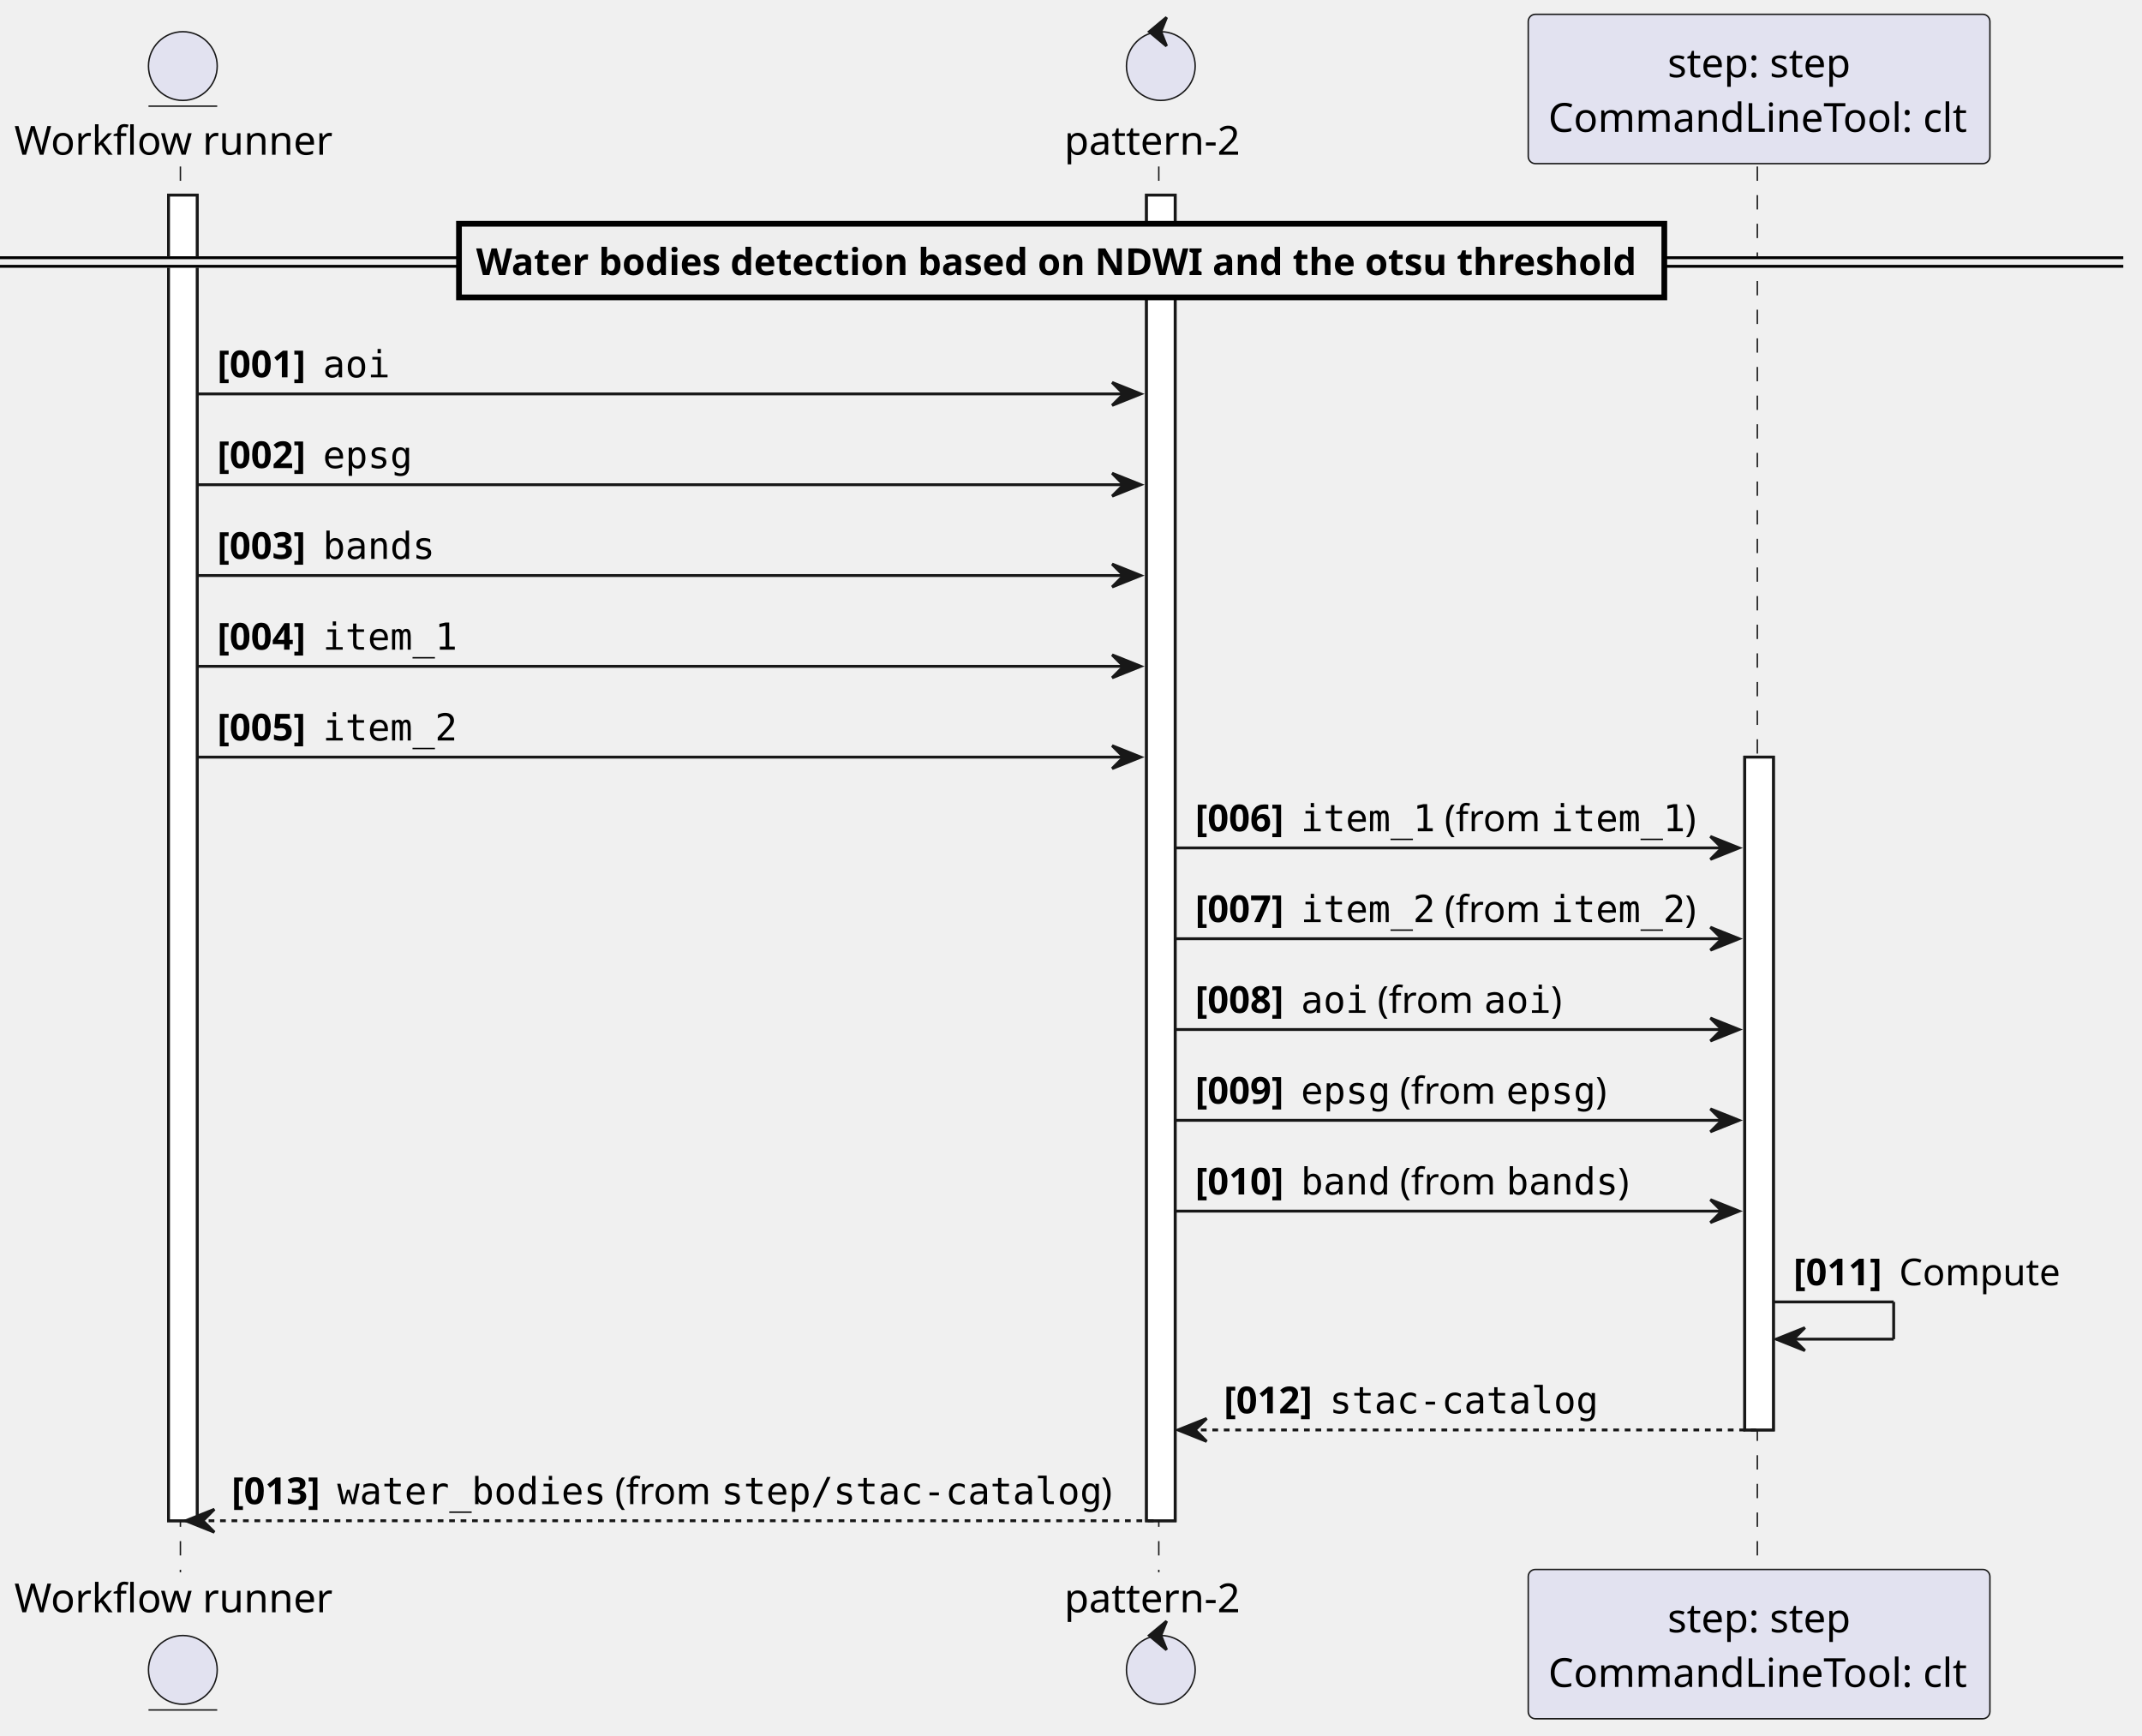
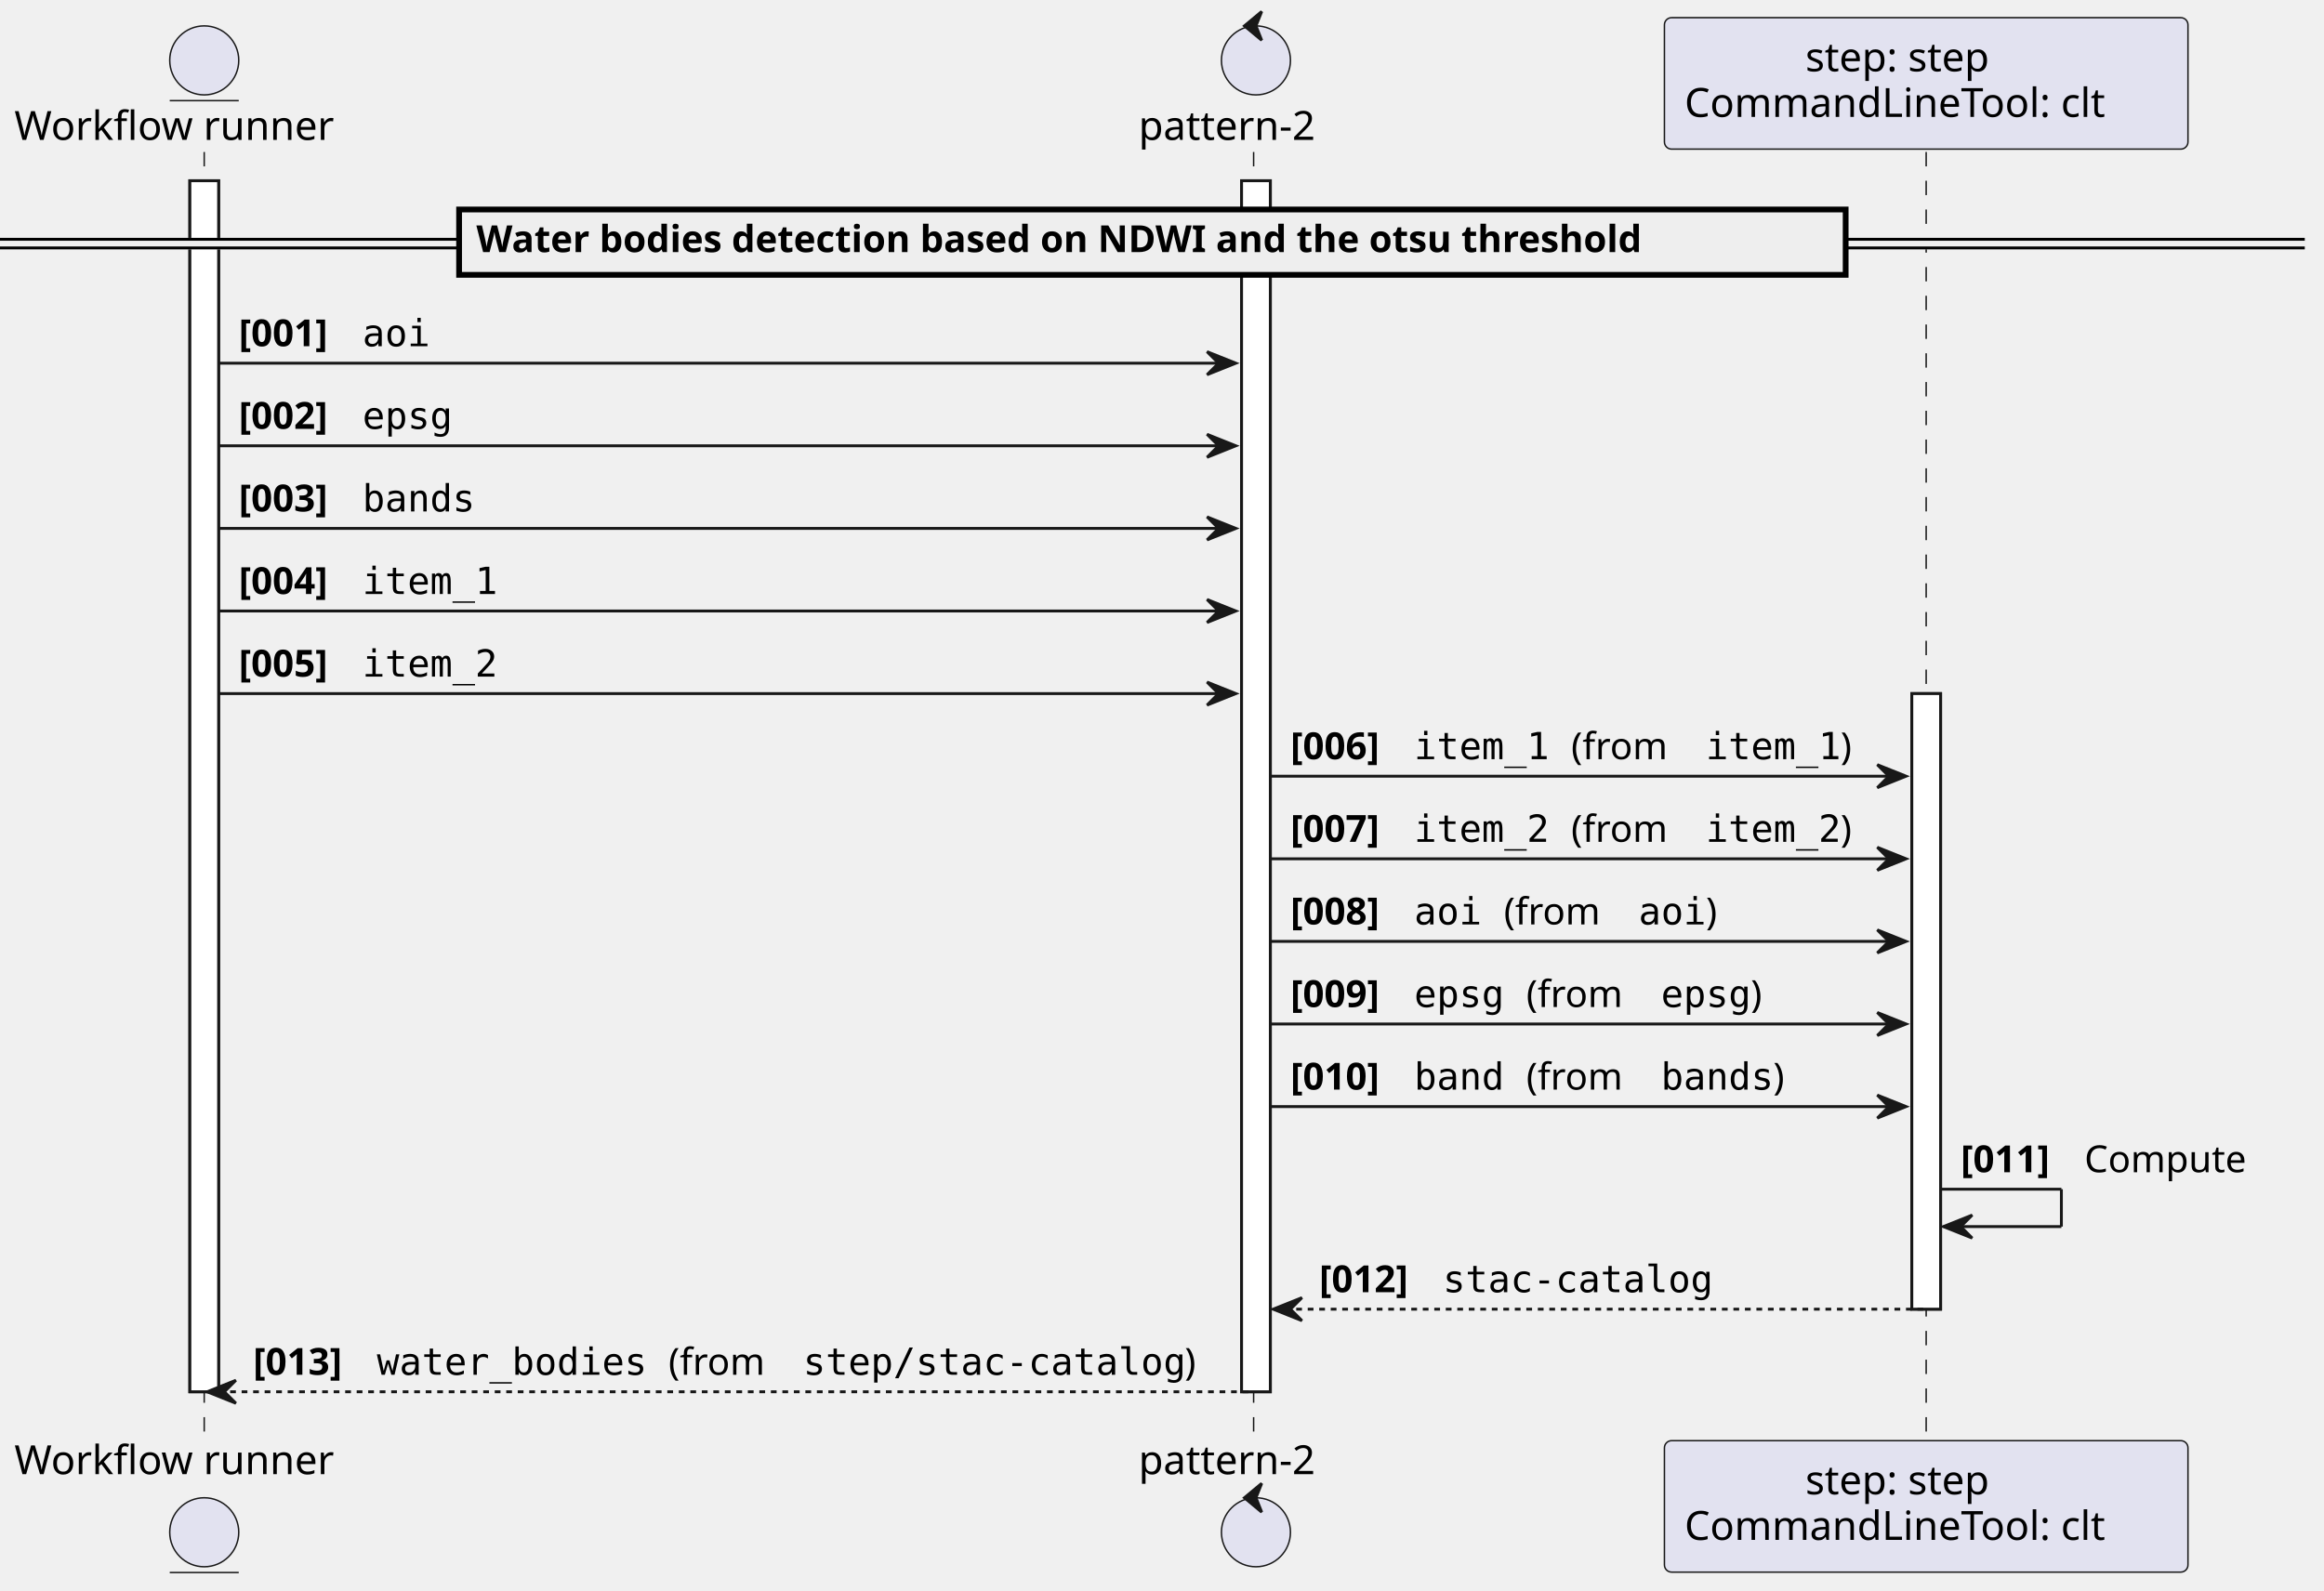
- <svg xmlns="http://www.w3.org/2000/svg" contentStyleType="text/css" data-diagram-type="SEQUENCE" height="606px" preserveAspectRatio="none" style="width:748px;height:606px;background:#FFFFFF;" version="1.1" viewBox="0 0 748 606" width="748px" zoomAndPan="magnify">
+ <svg xmlns="http://www.w3.org/2000/svg" contentStyleType="text/css" data-diagram-type="SEQUENCE" height="553px" preserveAspectRatio="none" style="width:808px;height:553px;background:#FFFFFF;" version="1.1" viewBox="0 0 808 553" width="808px" zoomAndPan="magnify">
  <defs />
  <g>
    <g>
-       <rect fill="#FFFFFF" height="462.884" style="stroke:#181818;stroke-width:1;" width="10" x="58.853" y="68.136" />
+       <rect fill="#FFFFFF" height="421.172" style="stroke:#181818;stroke-width:1;" width="10" x="66.01" y="62.859" />
    </g>
    <g>
-       <rect fill="#FFFFFF" height="462.884" style="stroke:#181818;stroke-width:1;" width="10" x="400.367" y="68.136" />
+       <rect fill="#FFFFFF" height="421.172" style="stroke:#181818;stroke-width:1;" width="10" x="431.664" y="62.859" />
    </g>
    <g>
-       <rect fill="#FFFFFF" height="234.942" style="stroke:#181818;stroke-width:1;" width="10" x="609.282" y="264.372" />
+       <rect fill="#FFFFFF" height="214.086" style="stroke:#181818;stroke-width:1;" width="10" x="664.695" y="241.219" />
    </g>
    <g>
-       <rect fill="#000000" fill-opacity="0" height="490.884" width="8" x="59.853" y="58.136" />
-       <line style="stroke:#181818;stroke-width:0.5;stroke-dasharray:5,5;" x1="63" x2="63" y1="58.136" y2="549.02" />
+       <rect fill="#000000" fill-opacity="0" height="449.172" width="8" x="67.01" y="52.859" />
+       <line style="stroke:#181818;stroke-width:0.5;stroke-dasharray:5,5;" x1="71" x2="71" y1="52.859" y2="502.031" />
    </g>
    <g>
-       <rect fill="#000000" fill-opacity="0" height="490.884" width="8" x="401.367" y="58.136" />
-       <line style="stroke:#181818;stroke-width:0.5;stroke-dasharray:5,5;" x1="404.658" x2="404.658" y1="58.136" y2="549.02" />
+       <rect fill="#000000" fill-opacity="0" height="449.172" width="8" x="432.664" y="52.859" />
+       <line style="stroke:#181818;stroke-width:0.5;stroke-dasharray:5,5;" x1="435.857" x2="435.857" y1="52.859" y2="502.031" />
    </g>
    <g>
-       <rect fill="#000000" fill-opacity="0" height="490.884" width="8" x="610.282" y="58.136" />
-       <line style="stroke:#181818;stroke-width:0.5;stroke-dasharray:5,5;" x1="613.67" x2="613.67" y1="58.136" y2="549.02" />
+       <rect fill="#000000" fill-opacity="0" height="449.172" width="8" x="665.695" y="52.859" />
+       <line style="stroke:#181818;stroke-width:0.5;stroke-dasharray:5,5;" x1="669.682" x2="669.682" y1="52.859" y2="502.031" />
    </g>
    <g class="participant participant-head" data-participant="wfrunner">
-       <text fill="#000000" font-family="sans-serif" font-size="14" lengthAdjust="spacing" textLength="111.706" x="5" y="54.034">Workflow runner</text>
-       <ellipse cx="63.853" cy="23.068" fill="#E2E2F0" rx="12" ry="12" style="stroke:#181818;stroke-width:0.5;" />
-       <line style="stroke:#181818;stroke-width:0.5;" x1="51.853" x2="75.853" y1="37.068" y2="37.068" />
+       <text fill="#000000" font-family="sans-serif" font-size="14" lengthAdjust="spacing" textLength="126.02" x="5" y="48.655">Workflow runner</text>
+       <ellipse cx="71.01" cy="21" fill="#E2E2F0" rx="12" ry="12" style="stroke:#181818;stroke-width:0.5;" />
+       <line style="stroke:#181818;stroke-width:0.5;" x1="59.01" x2="83.01" y1="35" y2="35" />
    </g>
    <g class="participant participant-tail" data-participant="wfrunner">
-       <text fill="#000000" font-family="sans-serif" font-size="14" lengthAdjust="spacing" textLength="111.706" x="5" y="562.986">Workflow runner</text>
-       <ellipse cx="63.853" cy="583.088" fill="#E2E2F0" rx="12" ry="12" style="stroke:#181818;stroke-width:0.5;" />
-       <line style="stroke:#181818;stroke-width:0.5;" x1="51.853" x2="75.853" y1="597.088" y2="597.088" />
+       <text fill="#000000" font-family="sans-serif" font-size="14" lengthAdjust="spacing" textLength="126.02" x="5" y="512.687">Workflow runner</text>
+       <ellipse cx="71.01" cy="532.891" fill="#E2E2F0" rx="12" ry="12" style="stroke:#181818;stroke-width:0.5;" />
+       <line style="stroke:#181818;stroke-width:0.5;" x1="59.01" x2="83.01" y1="546.891" y2="546.891" />
    </g>
    <g class="participant participant-head" data-participant="pattern_2_or">
-       <text fill="#000000" font-family="sans-serif" font-size="14" lengthAdjust="spacing" textLength="61.418" x="371.658" y="54.034">pattern-2</text>
-       <ellipse cx="405.367" cy="23.068" fill="#E2E2F0" rx="12" ry="12" style="stroke:#181818;stroke-width:0.5;" />
-       <polygon fill="#181818" points="401.367,11.068,407.367,6.068,405.367,11.068,407.367,16.068,401.367,11.068" style="stroke:#181818;stroke-width:1;" />
+       <text fill="#000000" font-family="sans-serif" font-size="14" lengthAdjust="spacing" textLength="75.612" x="395.857" y="48.655">pattern-2</text>
+       <ellipse cx="436.664" cy="21" fill="#E2E2F0" rx="12" ry="12" style="stroke:#181818;stroke-width:0.5;" />
+       <polygon fill="#181818" points="432.664,9,438.664,4,436.664,9,438.664,14,432.664,9" style="stroke:#181818;stroke-width:1;" />
    </g>
    <g class="participant participant-tail" data-participant="pattern_2_or">
-       <text fill="#000000" font-family="sans-serif" font-size="14" lengthAdjust="spacing" textLength="61.418" x="371.658" y="562.986">pattern-2</text>
-       <ellipse cx="405.367" cy="583.088" fill="#E2E2F0" rx="12" ry="12" style="stroke:#181818;stroke-width:0.5;" />
-       <polygon fill="#181818" points="401.367,571.088,407.367,566.088,405.367,571.088,407.367,576.088,401.367,571.088" style="stroke:#181818;stroke-width:1;" />
+       <text fill="#000000" font-family="sans-serif" font-size="14" lengthAdjust="spacing" textLength="75.612" x="395.857" y="512.687">pattern-2</text>
+       <ellipse cx="436.664" cy="532.891" fill="#E2E2F0" rx="12" ry="12" style="stroke:#181818;stroke-width:0.5;" />
+       <polygon fill="#181818" points="432.664,520.891,438.664,515.891,436.664,520.891,438.664,525.891,432.664,520.891" style="stroke:#181818;stroke-width:1;" />
    </g>
    <g class="participant participant-head" data-participant="pattern_2_or__step">
-       <rect fill="#E2E2F0" height="52.136" rx="2.5" ry="2.5" style="stroke:#181818;stroke-width:0.5;" width="161.223" x="533.67" y="5" />
-       <text fill="#000000" font-family="sans-serif" font-size="14" lengthAdjust="spacing" textLength="63.924" x="582.32" y="26.966">step: step</text>
-       <text fill="#000000" font-family="sans-serif" font-size="14" lengthAdjust="spacing" textLength="147.223" x="540.67" y="46.034">CommandLineTool: clt</text>
+       <rect fill="#E2E2F0" height="45.719" rx="2.5" ry="2.5" style="stroke:#181818;stroke-width:0.5;" width="182.027" x="578.682" y="6.141" />
+       <text fill="#000000" font-family="sans-serif" font-size="14" lengthAdjust="spacing" textLength="84.014" x="627.688" y="24.796">step: step</text>
+       <text fill="#000000" font-family="sans-serif" font-size="14" lengthAdjust="spacing" textLength="168.027" x="585.682" y="40.655">CommandLineTool: clt</text>
    </g>
    <g class="participant participant-tail" data-participant="pattern_2_or__step">
-       <rect fill="#E2E2F0" height="52.136" rx="2.5" ry="2.5" style="stroke:#181818;stroke-width:0.5;" width="161.223" x="533.67" y="548.02" />
-       <text fill="#000000" font-family="sans-serif" font-size="14" lengthAdjust="spacing" textLength="63.924" x="582.32" y="569.986">step: step</text>
-       <text fill="#000000" font-family="sans-serif" font-size="14" lengthAdjust="spacing" textLength="147.223" x="540.67" y="589.054">CommandLineTool: clt</text>
+       <rect fill="#E2E2F0" height="45.719" rx="2.5" ry="2.5" style="stroke:#181818;stroke-width:0.5;" width="182.027" x="578.682" y="501.031" />
+       <text fill="#000000" font-family="sans-serif" font-size="14" lengthAdjust="spacing" textLength="84.014" x="627.688" y="519.687">step: step</text>
+       <text fill="#000000" font-family="sans-serif" font-size="14" lengthAdjust="spacing" textLength="168.027" x="585.682" y="535.546">CommandLineTool: clt</text>
    </g>
    <g>
-       <rect fill="#FFFFFF" height="462.884" style="stroke:#181818;stroke-width:1;" width="10" x="58.853" y="68.136" />
+       <rect fill="#FFFFFF" height="421.172" style="stroke:#181818;stroke-width:1;" width="10" x="66.01" y="62.859" />
    </g>
    <g>
-       <rect fill="#FFFFFF" height="462.884" style="stroke:#181818;stroke-width:1;" width="10" x="400.367" y="68.136" />
+       <rect fill="#FFFFFF" height="421.172" style="stroke:#181818;stroke-width:1;" width="10" x="431.664" y="62.859" />
    </g>
    <g>
-       <rect fill="#FFFFFF" height="234.942" style="stroke:#181818;stroke-width:1;" width="10" x="609.282" y="264.372" />
+       <rect fill="#FFFFFF" height="214.086" style="stroke:#181818;stroke-width:1;" width="10" x="664.695" y="241.219" />
    </g>
-     <rect fill="#EEEEEE" height="3" style="stroke:#EEEEEE;stroke-width:1;" width="741.465" x="0" y="89.989" />
-     <line style="stroke:#000000;stroke-width:1;" x1="0" x2="741.465" y1="89.989" y2="89.989" />
-     <line style="stroke:#000000;stroke-width:1;" x1="0" x2="741.465" y1="92.989" y2="92.989" />
-     <rect fill="#EEEEEE" height="25.706" style="stroke:#000000;stroke-width:2;" width="420.907" x="160.279" y="78.136" />
-     <text fill="#000000" font-family="sans-serif" font-size="13" font-weight="bold" lengthAdjust="spacing" textLength="403.527" x="166.279" y="96.033">Water bodies detection based on NDWI and the otsu threshold</text>
+     <rect fill="#EEEEEE" height="3" style="stroke:#EEEEEE;stroke-width:1;" width="801.311" x="0" y="83.223" />
+     <line style="stroke:#000000;stroke-width:1;" x1="0" x2="801.311" y1="83.223" y2="83.223" />
+     <line style="stroke:#000000;stroke-width:1;" x1="0" x2="801.311" y1="86.223" y2="86.223" />
+     <rect fill="#EEEEEE" height="22.727" style="stroke:#000000;stroke-width:2;" width="482.076" x="159.617" y="72.859" />
+     <text fill="#000000" font-family="sans-serif" font-size="13" font-weight="bold" lengthAdjust="spacing" textLength="460.275" x="165.617" y="87.682">Water bodies detection based on NDWI and the otsu threshold</text>
    <g class="message" data-participant-1="wfrunner" data-participant-2="pattern_2_or">
-       <polygon fill="#181818" points="388.367,133.548,398.367,137.548,388.367,141.548,392.367,137.548" style="stroke:#181818;stroke-width:1;" />
-       <line style="stroke:#181818;stroke-width:1;" x1="68.853" x2="394.367" y1="137.548" y2="137.548" />
-       <text fill="#000000" font-family="sans-serif" font-size="13" font-weight="bold" lengthAdjust="spacing" textLength="32.893" x="75.853" y="131.739">[001]</text>
-       <text fill="#000000" font-family="monospace" font-size="13" lengthAdjust="spacing" textLength="23.4" x="112.746" y="131.739">aoi</text>
+       <polygon fill="#181818" points="419.664,122.312,429.664,126.312,419.664,130.312,423.664,126.312" style="stroke:#181818;stroke-width:1;" />
+       <line style="stroke:#181818;stroke-width:1;" x1="76.01" x2="425.664" y1="126.312" y2="126.312" />
+       <text fill="#000000" font-family="sans-serif" font-size="13" font-weight="bold" lengthAdjust="spacing" textLength="39.006" x="83.01" y="120.409">[001]</text>
+       <text fill="#000000" font-family="monospace" font-size="13" lengthAdjust="spacing" textLength="23.404" x="126.017" y="120.409">aoi</text>
    </g>
    <g class="message" data-participant-1="wfrunner" data-participant-2="pattern_2_or">
-       <polygon fill="#181818" points="388.367,165.254,398.367,169.254,388.367,173.254,392.367,169.254" style="stroke:#181818;stroke-width:1;" />
-       <line style="stroke:#181818;stroke-width:1;" x1="68.853" x2="394.367" y1="169.254" y2="169.254" />
-       <text fill="#000000" font-family="sans-serif" font-size="13" font-weight="bold" lengthAdjust="spacing" textLength="32.893" x="75.853" y="163.445">[002]</text>
-       <text fill="#000000" font-family="monospace" font-size="13" lengthAdjust="spacing" textLength="31.2" x="112.746" y="163.445">epsg</text>
+       <polygon fill="#181818" points="419.664,151.039,429.664,155.039,419.664,159.039,423.664,155.039" style="stroke:#181818;stroke-width:1;" />
+       <line style="stroke:#181818;stroke-width:1;" x1="76.01" x2="425.664" y1="155.039" y2="155.039" />
+       <text fill="#000000" font-family="sans-serif" font-size="13" font-weight="bold" lengthAdjust="spacing" textLength="39.006" x="83.01" y="149.135">[002]</text>
+       <text fill="#000000" font-family="monospace" font-size="13" lengthAdjust="spacing" textLength="31.205" x="126.017" y="149.135">epsg</text>
    </g>
    <g class="message" data-participant-1="wfrunner" data-participant-2="pattern_2_or">
-       <polygon fill="#181818" points="388.367,196.96,398.367,200.96,388.367,204.96,392.367,200.96" style="stroke:#181818;stroke-width:1;" />
-       <line style="stroke:#181818;stroke-width:1;" x1="68.853" x2="394.367" y1="200.96" y2="200.96" />
-       <text fill="#000000" font-family="sans-serif" font-size="13" font-weight="bold" lengthAdjust="spacing" textLength="32.893" x="75.853" y="195.151">[003]</text>
-       <text fill="#000000" font-family="monospace" font-size="13" lengthAdjust="spacing" textLength="39" x="112.746" y="195.151">bands</text>
+       <polygon fill="#181818" points="419.664,179.766,429.664,183.766,419.664,187.766,423.664,183.766" style="stroke:#181818;stroke-width:1;" />
+       <line style="stroke:#181818;stroke-width:1;" x1="76.01" x2="425.664" y1="183.766" y2="183.766" />
+       <text fill="#000000" font-family="sans-serif" font-size="13" font-weight="bold" lengthAdjust="spacing" textLength="39.006" x="83.01" y="177.862">[003]</text>
+       <text fill="#000000" font-family="monospace" font-size="13" lengthAdjust="spacing" textLength="39.006" x="126.017" y="177.862">bands</text>
    </g>
    <g class="message" data-participant-1="wfrunner" data-participant-2="pattern_2_or">
-       <polygon fill="#181818" points="388.367,228.666,398.367,232.666,388.367,236.666,392.367,232.666" style="stroke:#181818;stroke-width:1;" />
-       <line style="stroke:#181818;stroke-width:1;" x1="68.853" x2="394.367" y1="232.666" y2="232.666" />
-       <text fill="#000000" font-family="sans-serif" font-size="13" font-weight="bold" lengthAdjust="spacing" textLength="32.893" x="75.853" y="226.857">[004]</text>
-       <text fill="#000000" font-family="monospace" font-size="13" lengthAdjust="spacing" textLength="46.8" x="112.746" y="226.857">item_1</text>
+       <polygon fill="#181818" points="419.664,208.492,429.664,212.492,419.664,216.492,423.664,212.492" style="stroke:#181818;stroke-width:1;" />
+       <line style="stroke:#181818;stroke-width:1;" x1="76.01" x2="425.664" y1="212.492" y2="212.492" />
+       <text fill="#000000" font-family="sans-serif" font-size="13" font-weight="bold" lengthAdjust="spacing" textLength="39.006" x="83.01" y="206.588">[004]</text>
+       <text fill="#000000" font-family="monospace" font-size="13" lengthAdjust="spacing" textLength="46.808" x="126.017" y="206.588">item_1</text>
    </g>
    <g class="message" data-participant-1="wfrunner" data-participant-2="pattern_2_or">
-       <polygon fill="#181818" points="388.367,260.372,398.367,264.372,388.367,268.372,392.367,264.372" style="stroke:#181818;stroke-width:1;" />
-       <line style="stroke:#181818;stroke-width:1;" x1="68.853" x2="394.367" y1="264.372" y2="264.372" />
-       <text fill="#000000" font-family="sans-serif" font-size="13" font-weight="bold" lengthAdjust="spacing" textLength="32.893" x="75.853" y="258.563">[005]</text>
-       <text fill="#000000" font-family="monospace" font-size="13" lengthAdjust="spacing" textLength="46.8" x="112.746" y="258.563">item_2</text>
+       <polygon fill="#181818" points="419.664,237.219,429.664,241.219,419.664,245.219,423.664,241.219" style="stroke:#181818;stroke-width:1;" />
+       <line style="stroke:#181818;stroke-width:1;" x1="76.01" x2="425.664" y1="241.219" y2="241.219" />
+       <text fill="#000000" font-family="sans-serif" font-size="13" font-weight="bold" lengthAdjust="spacing" textLength="39.006" x="83.01" y="235.315">[005]</text>
+       <text fill="#000000" font-family="monospace" font-size="13" lengthAdjust="spacing" textLength="46.808" x="126.017" y="235.315">item_2</text>
    </g>
    <g class="message" data-participant-1="pattern_2_or" data-participant-2="pattern_2_or__step">
-       <polygon fill="#181818" points="597.282,292.078,607.282,296.078,597.282,300.078,601.282,296.078" style="stroke:#181818;stroke-width:1;" />
-       <line style="stroke:#181818;stroke-width:1;" x1="410.367" x2="603.282" y1="296.078" y2="296.078" />
-       <text fill="#000000" font-family="sans-serif" font-size="13" font-weight="bold" lengthAdjust="spacing" textLength="32.893" x="417.367" y="290.269">[006]</text>
-       <text fill="#000000" font-family="monospace" font-size="13" lengthAdjust="spacing" textLength="46.8" x="454.26" y="290.269">item_1</text>
-       <text fill="#000000" font-family="sans-serif" font-size="13" lengthAdjust="spacing" textLength="33.761" x="504.44" y="290.269">(from</text>
-       <text fill="#000000" font-family="monospace" font-size="13" lengthAdjust="spacing" textLength="46.8" x="541.582" y="290.269">item_1</text>
-       <text fill="#000000" font-family="sans-serif" font-size="13" lengthAdjust="spacing" textLength="3.9" x="588.382" y="290.269">)</text>
+       <polygon fill="#181818" points="652.695,265.945,662.695,269.945,652.695,273.945,656.695,269.945" style="stroke:#181818;stroke-width:1;" />
+       <line style="stroke:#181818;stroke-width:1;" x1="441.664" x2="658.695" y1="269.945" y2="269.945" />
+       <text fill="#000000" font-family="sans-serif" font-size="13" font-weight="bold" lengthAdjust="spacing" textLength="39.006" x="448.664" y="264.041">[006]</text>
+       <text fill="#000000" font-family="monospace" font-size="13" lengthAdjust="spacing" textLength="46.808" x="491.67" y="264.041">item_1</text>
+       <text fill="#000000" font-family="sans-serif" font-size="13" lengthAdjust="spacing" textLength="39.006" x="546.279" y="264.041">(from</text>
+       <text fill="#000000" font-family="monospace" font-size="13" lengthAdjust="spacing" textLength="46.808" x="593.086" y="264.041">item_1</text>
+       <text fill="#000000" font-family="sans-serif" font-size="13" lengthAdjust="spacing" textLength="7.801" x="639.894" y="264.041">)</text>
    </g>
    <g class="message" data-participant-1="pattern_2_or" data-participant-2="pattern_2_or__step">
-       <polygon fill="#181818" points="597.282,323.784,607.282,327.784,597.282,331.784,601.282,327.784" style="stroke:#181818;stroke-width:1;" />
-       <line style="stroke:#181818;stroke-width:1;" x1="410.367" x2="603.282" y1="327.784" y2="327.784" />
-       <text fill="#000000" font-family="sans-serif" font-size="13" font-weight="bold" lengthAdjust="spacing" textLength="32.893" x="417.367" y="321.975">[007]</text>
-       <text fill="#000000" font-family="monospace" font-size="13" lengthAdjust="spacing" textLength="46.8" x="454.26" y="321.975">item_2</text>
-       <text fill="#000000" font-family="sans-serif" font-size="13" lengthAdjust="spacing" textLength="33.761" x="504.44" y="321.975">(from</text>
-       <text fill="#000000" font-family="monospace" font-size="13" lengthAdjust="spacing" textLength="46.8" x="541.582" y="321.975">item_2</text>
-       <text fill="#000000" font-family="sans-serif" font-size="13" lengthAdjust="spacing" textLength="3.9" x="588.382" y="321.975">)</text>
+       <polygon fill="#181818" points="652.695,294.672,662.695,298.672,652.695,302.672,656.695,298.672" style="stroke:#181818;stroke-width:1;" />
+       <line style="stroke:#181818;stroke-width:1;" x1="441.664" x2="658.695" y1="298.672" y2="298.672" />
+       <text fill="#000000" font-family="sans-serif" font-size="13" font-weight="bold" lengthAdjust="spacing" textLength="39.006" x="448.664" y="292.768">[007]</text>
+       <text fill="#000000" font-family="monospace" font-size="13" lengthAdjust="spacing" textLength="46.808" x="491.67" y="292.768">item_2</text>
+       <text fill="#000000" font-family="sans-serif" font-size="13" lengthAdjust="spacing" textLength="39.006" x="546.279" y="292.768">(from</text>
+       <text fill="#000000" font-family="monospace" font-size="13" lengthAdjust="spacing" textLength="46.808" x="593.086" y="292.768">item_2</text>
+       <text fill="#000000" font-family="sans-serif" font-size="13" lengthAdjust="spacing" textLength="7.801" x="639.894" y="292.768">)</text>
    </g>
    <g class="message" data-participant-1="pattern_2_or" data-participant-2="pattern_2_or__step">
-       <polygon fill="#181818" points="597.282,355.49,607.282,359.49,597.282,363.49,601.282,359.49" style="stroke:#181818;stroke-width:1;" />
-       <line style="stroke:#181818;stroke-width:1;" x1="410.367" x2="603.282" y1="359.49" y2="359.49" />
-       <text fill="#000000" font-family="sans-serif" font-size="13" font-weight="bold" lengthAdjust="spacing" textLength="32.893" x="417.367" y="353.681">[008]</text>
-       <text fill="#000000" font-family="monospace" font-size="13" lengthAdjust="spacing" textLength="23.4" x="454.26" y="353.681">aoi</text>
-       <text fill="#000000" font-family="sans-serif" font-size="13" lengthAdjust="spacing" textLength="33.761" x="481.041" y="353.681">(from</text>
-       <text fill="#000000" font-family="monospace" font-size="13" lengthAdjust="spacing" textLength="23.4" x="518.182" y="353.681">aoi</text>
-       <text fill="#000000" font-family="sans-serif" font-size="13" lengthAdjust="spacing" textLength="3.9" x="541.582" y="353.681">)</text>
+       <polygon fill="#181818" points="652.695,323.398,662.695,327.398,652.695,331.398,656.695,327.398" style="stroke:#181818;stroke-width:1;" />
+       <line style="stroke:#181818;stroke-width:1;" x1="441.664" x2="658.695" y1="327.398" y2="327.398" />
+       <text fill="#000000" font-family="sans-serif" font-size="13" font-weight="bold" lengthAdjust="spacing" textLength="39.006" x="448.664" y="321.495">[008]</text>
+       <text fill="#000000" font-family="monospace" font-size="13" lengthAdjust="spacing" textLength="23.404" x="491.67" y="321.495">aoi</text>
+       <text fill="#000000" font-family="sans-serif" font-size="13" lengthAdjust="spacing" textLength="39.006" x="522.875" y="321.495">(from</text>
+       <text fill="#000000" font-family="monospace" font-size="13" lengthAdjust="spacing" textLength="23.404" x="569.683" y="321.495">aoi</text>
+       <text fill="#000000" font-family="sans-serif" font-size="13" lengthAdjust="spacing" textLength="7.801" x="593.086" y="321.495">)</text>
    </g>
    <g class="message" data-participant-1="pattern_2_or" data-participant-2="pattern_2_or__step">
-       <polygon fill="#181818" points="597.282,387.196,607.282,391.196,597.282,395.196,601.282,391.196" style="stroke:#181818;stroke-width:1;" />
-       <line style="stroke:#181818;stroke-width:1;" x1="410.367" x2="603.282" y1="391.196" y2="391.196" />
-       <text fill="#000000" font-family="sans-serif" font-size="13" font-weight="bold" lengthAdjust="spacing" textLength="32.893" x="417.367" y="385.387">[009]</text>
-       <text fill="#000000" font-family="monospace" font-size="13" lengthAdjust="spacing" textLength="31.2" x="454.26" y="385.387">epsg</text>
-       <text fill="#000000" font-family="sans-serif" font-size="13" lengthAdjust="spacing" textLength="33.761" x="488.841" y="385.387">(from</text>
-       <text fill="#000000" font-family="monospace" font-size="13" lengthAdjust="spacing" textLength="31.2" x="525.981" y="385.387">epsg</text>
-       <text fill="#000000" font-family="sans-serif" font-size="13" lengthAdjust="spacing" textLength="3.9" x="557.182" y="385.387">)</text>
+       <polygon fill="#181818" points="652.695,352.125,662.695,356.125,652.695,360.125,656.695,356.125" style="stroke:#181818;stroke-width:1;" />
+       <line style="stroke:#181818;stroke-width:1;" x1="441.664" x2="658.695" y1="356.125" y2="356.125" />
+       <text fill="#000000" font-family="sans-serif" font-size="13" font-weight="bold" lengthAdjust="spacing" textLength="39.006" x="448.664" y="350.221">[009]</text>
+       <text fill="#000000" font-family="monospace" font-size="13" lengthAdjust="spacing" textLength="31.205" x="491.67" y="350.221">epsg</text>
+       <text fill="#000000" font-family="sans-serif" font-size="13" lengthAdjust="spacing" textLength="39.006" x="530.676" y="350.221">(from</text>
+       <text fill="#000000" font-family="monospace" font-size="13" lengthAdjust="spacing" textLength="31.205" x="577.484" y="350.221">epsg</text>
+       <text fill="#000000" font-family="sans-serif" font-size="13" lengthAdjust="spacing" textLength="7.801" x="608.689" y="350.221">)</text>
    </g>
    <g class="message" data-participant-1="pattern_2_or" data-participant-2="pattern_2_or__step">
-       <polygon fill="#181818" points="597.282,418.902,607.282,422.902,597.282,426.902,601.282,422.902" style="stroke:#181818;stroke-width:1;" />
-       <line style="stroke:#181818;stroke-width:1;" x1="410.367" x2="603.282" y1="422.902" y2="422.902" />
-       <text fill="#000000" font-family="sans-serif" font-size="13" font-weight="bold" lengthAdjust="spacing" textLength="32.893" x="417.367" y="417.093">[010]</text>
-       <text fill="#000000" font-family="monospace" font-size="13" lengthAdjust="spacing" textLength="31.2" x="454.26" y="417.093">band</text>
-       <text fill="#000000" font-family="sans-serif" font-size="13" lengthAdjust="spacing" textLength="33.761" x="488.841" y="417.093">(from</text>
-       <text fill="#000000" font-family="monospace" font-size="13" lengthAdjust="spacing" textLength="39" x="525.981" y="417.093">bands</text>
-       <text fill="#000000" font-family="sans-serif" font-size="13" lengthAdjust="spacing" textLength="3.9" x="564.981" y="417.093">)</text>
+       <polygon fill="#181818" points="652.695,380.852,662.695,384.852,652.695,388.852,656.695,384.852" style="stroke:#181818;stroke-width:1;" />
+       <line style="stroke:#181818;stroke-width:1;" x1="441.664" x2="658.695" y1="384.852" y2="384.852" />
+       <text fill="#000000" font-family="sans-serif" font-size="13" font-weight="bold" lengthAdjust="spacing" textLength="39.006" x="448.664" y="378.948">[010]</text>
+       <text fill="#000000" font-family="monospace" font-size="13" lengthAdjust="spacing" textLength="31.205" x="491.67" y="378.948">band</text>
+       <text fill="#000000" font-family="sans-serif" font-size="13" lengthAdjust="spacing" textLength="39.006" x="530.676" y="378.948">(from</text>
+       <text fill="#000000" font-family="monospace" font-size="13" lengthAdjust="spacing" textLength="39.006" x="577.484" y="378.948">bands</text>
+       <text fill="#000000" font-family="sans-serif" font-size="13" lengthAdjust="spacing" textLength="7.801" x="616.49" y="378.948">)</text>
    </g>
    <g class="message" data-participant-1="pattern_2_or__step" data-participant-2="pattern_2_or__step">
-       <line style="stroke:#181818;stroke-width:1;" x1="619.282" x2="661.282" y1="454.608" y2="454.608" />
-       <line style="stroke:#181818;stroke-width:1;" x1="661.282" x2="661.282" y1="454.608" y2="467.608" />
-       <line style="stroke:#181818;stroke-width:1;" x1="620.282" x2="661.282" y1="467.608" y2="467.608" />
-       <polygon fill="#181818" points="630.282,463.608,620.282,467.608,630.282,471.608,626.282,467.608" style="stroke:#181818;stroke-width:1;" />
-       <text fill="#000000" font-family="sans-serif" font-size="13" font-weight="bold" lengthAdjust="spacing" textLength="32.893" x="626.282" y="448.799">[011]</text>
-       <text fill="#000000" font-family="sans-serif" font-size="13" lengthAdjust="spacing" textLength="56.29" x="663.175" y="448.799">Compute</text>
+       <line style="stroke:#181818;stroke-width:1;" x1="674.695" x2="716.695" y1="413.578" y2="413.578" />
+       <line style="stroke:#181818;stroke-width:1;" x1="716.695" x2="716.695" y1="413.578" y2="426.578" />
+       <line style="stroke:#181818;stroke-width:1;" x1="675.695" x2="716.695" y1="426.578" y2="426.578" />
+       <polygon fill="#181818" points="685.695,422.578,675.695,426.578,685.695,430.578,681.695,426.578" style="stroke:#181818;stroke-width:1;" />
+       <text fill="#000000" font-family="sans-serif" font-size="13" font-weight="bold" lengthAdjust="spacing" textLength="39.006" x="681.695" y="407.674">[011]</text>
+       <text fill="#000000" font-family="sans-serif" font-size="13" lengthAdjust="spacing" textLength="54.609" x="724.702" y="407.674">Compute</text>
    </g>
    <g class="message" data-participant-1="pattern_2_or__step" data-participant-2="pattern_2_or">
-       <polygon fill="#181818" points="421.367,495.314,411.367,499.314,421.367,503.314,417.367,499.314" style="stroke:#181818;stroke-width:1;" />
-       <line style="stroke:#181818;stroke-width:1;stroke-dasharray:2,2;" x1="415.367" x2="613.282" y1="499.314" y2="499.314" />
-       <text fill="#000000" font-family="sans-serif" font-size="13" font-weight="bold" lengthAdjust="spacing" textLength="32.893" x="427.367" y="493.505">[012]</text>
-       <text fill="#000000" font-family="monospace" font-size="13" lengthAdjust="spacing" textLength="93.6" x="464.26" y="493.505">stac-catalog</text>
+       <polygon fill="#181818" points="452.664,451.305,442.664,455.305,452.664,459.305,448.664,455.305" style="stroke:#181818;stroke-width:1;" />
+       <line style="stroke:#181818;stroke-width:1;stroke-dasharray:2,2;" x1="446.664" x2="668.695" y1="455.305" y2="455.305" />
+       <text fill="#000000" font-family="sans-serif" font-size="13" font-weight="bold" lengthAdjust="spacing" textLength="39.006" x="458.664" y="449.401">[012]</text>
+       <text fill="#000000" font-family="monospace" font-size="13" lengthAdjust="spacing" textLength="93.615" x="501.67" y="449.401">stac-catalog</text>
    </g>
    <g class="message" data-participant-1="pattern_2_or" data-participant-2="wfrunner">
-       <polygon fill="#181818" points="74.853,527.02,64.853,531.02,74.853,535.02,70.853,531.02" style="stroke:#181818;stroke-width:1;" />
-       <line style="stroke:#181818;stroke-width:1;stroke-dasharray:2,2;" x1="68.853" x2="404.367" y1="531.02" y2="531.02" />
-       <text fill="#000000" font-family="sans-serif" font-size="13" font-weight="bold" lengthAdjust="spacing" textLength="32.893" x="80.853" y="525.211">[013]</text>
-       <text fill="#000000" font-family="monospace" font-size="13" lengthAdjust="spacing" textLength="93.6" x="117.746" y="525.211">water_bodies</text>
-       <text fill="#000000" font-family="sans-serif" font-size="13" lengthAdjust="spacing" textLength="33.761" x="214.726" y="525.211">(from</text>
-       <text fill="#000000" font-family="monospace" font-size="13" lengthAdjust="spacing" textLength="132.6" x="251.867" y="525.211">step/stac-catalog</text>
-       <text fill="#000000" font-family="sans-serif" font-size="13" lengthAdjust="spacing" textLength="3.9" x="384.467" y="525.211">)</text>
+       <polygon fill="#181818" points="82.01,480.031,72.01,484.031,82.01,488.031,78.01,484.031" style="stroke:#181818;stroke-width:1;" />
+       <line style="stroke:#181818;stroke-width:1;stroke-dasharray:2,2;" x1="76.01" x2="435.664" y1="484.031" y2="484.031" />
+       <text fill="#000000" font-family="sans-serif" font-size="13" font-weight="bold" lengthAdjust="spacing" textLength="39.006" x="88.01" y="478.127">[013]</text>
+       <text fill="#000000" font-family="monospace" font-size="13" lengthAdjust="spacing" textLength="93.615" x="131.017" y="478.127">water_bodies</text>
+       <text fill="#000000" font-family="sans-serif" font-size="13" lengthAdjust="spacing" textLength="39.006" x="232.433" y="478.127">(from</text>
+       <text fill="#000000" font-family="monospace" font-size="13" lengthAdjust="spacing" textLength="132.622" x="279.241" y="478.127">step/stac-catalog</text>
+       <text fill="#000000" font-family="sans-serif" font-size="13" lengthAdjust="spacing" textLength="7.801" x="411.862" y="478.127">)</text>
    </g>
  </g>
</svg>
